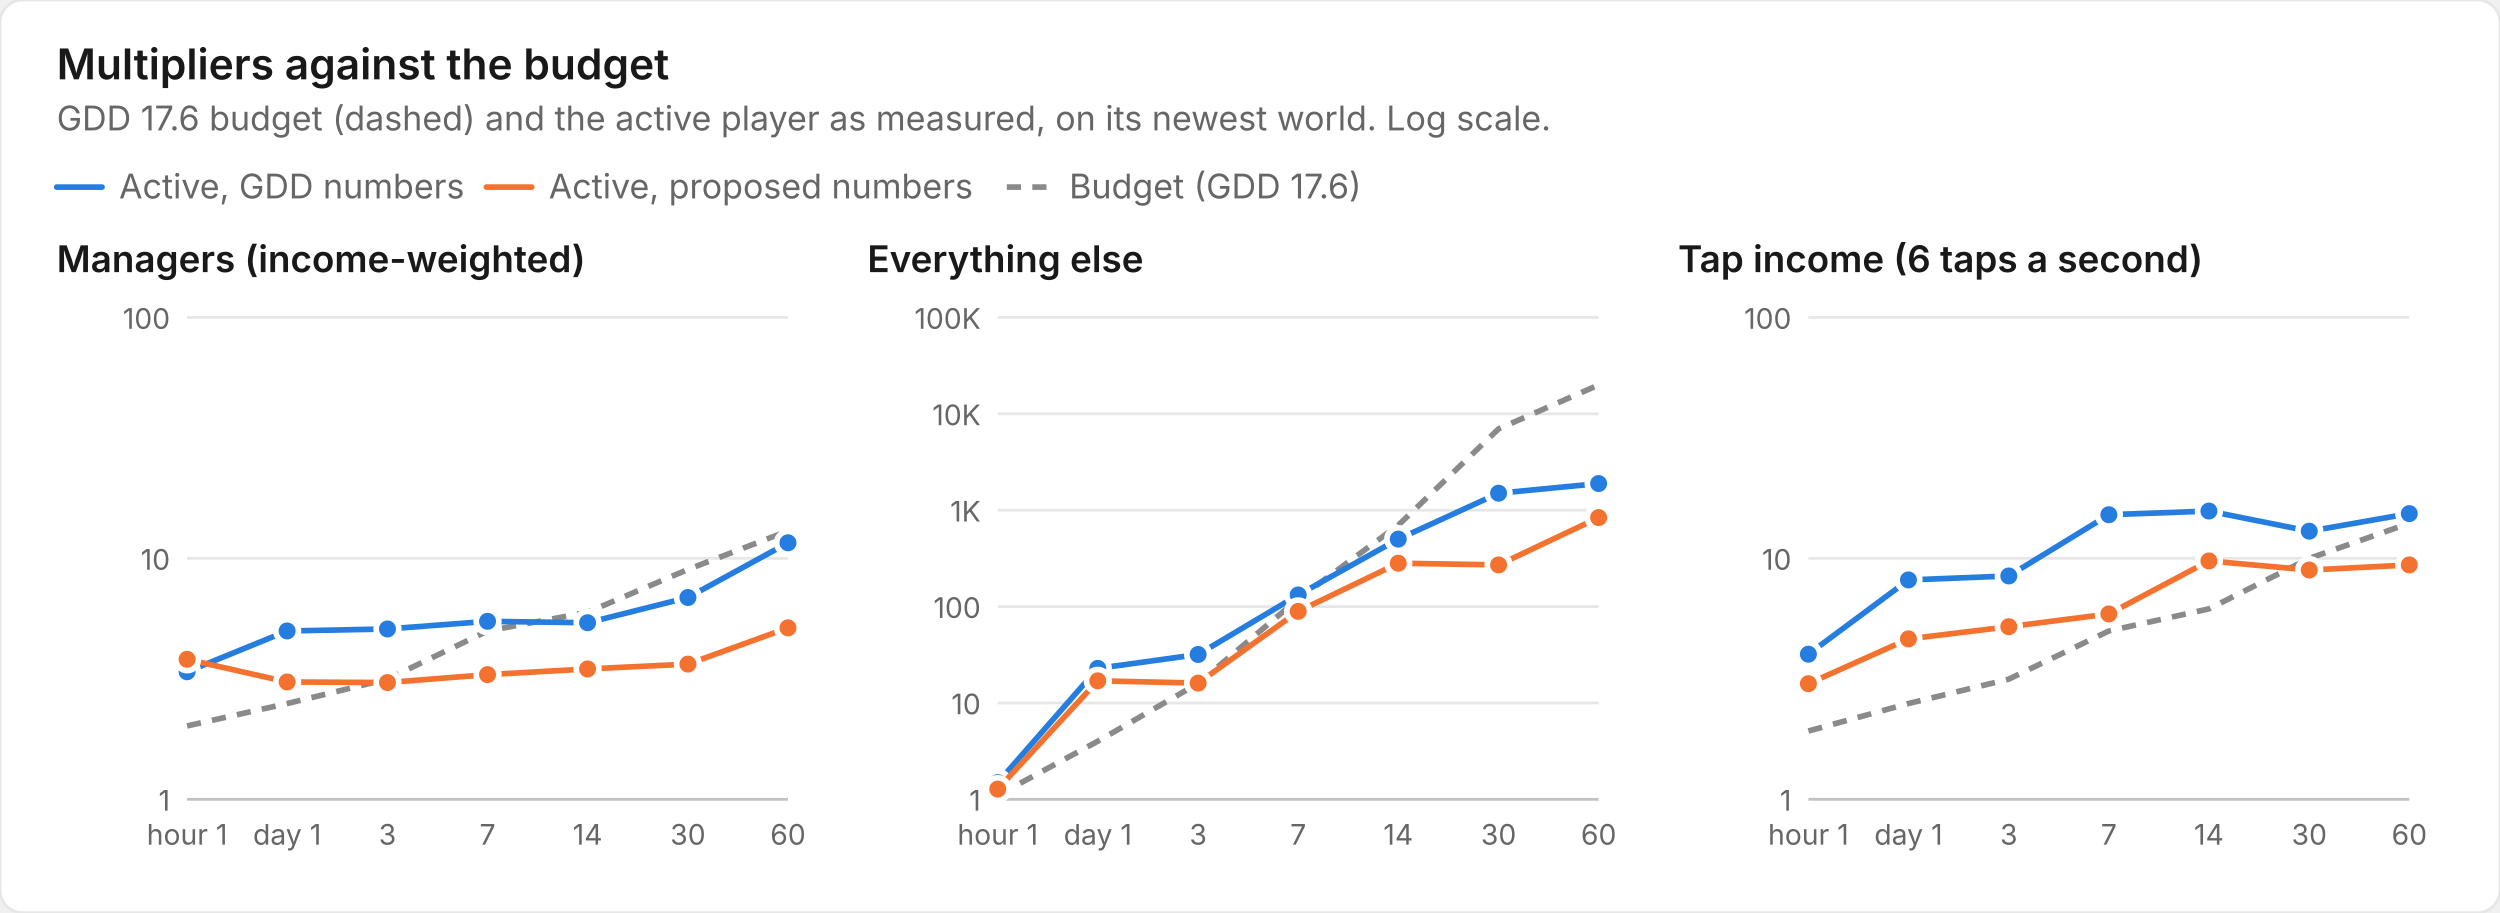
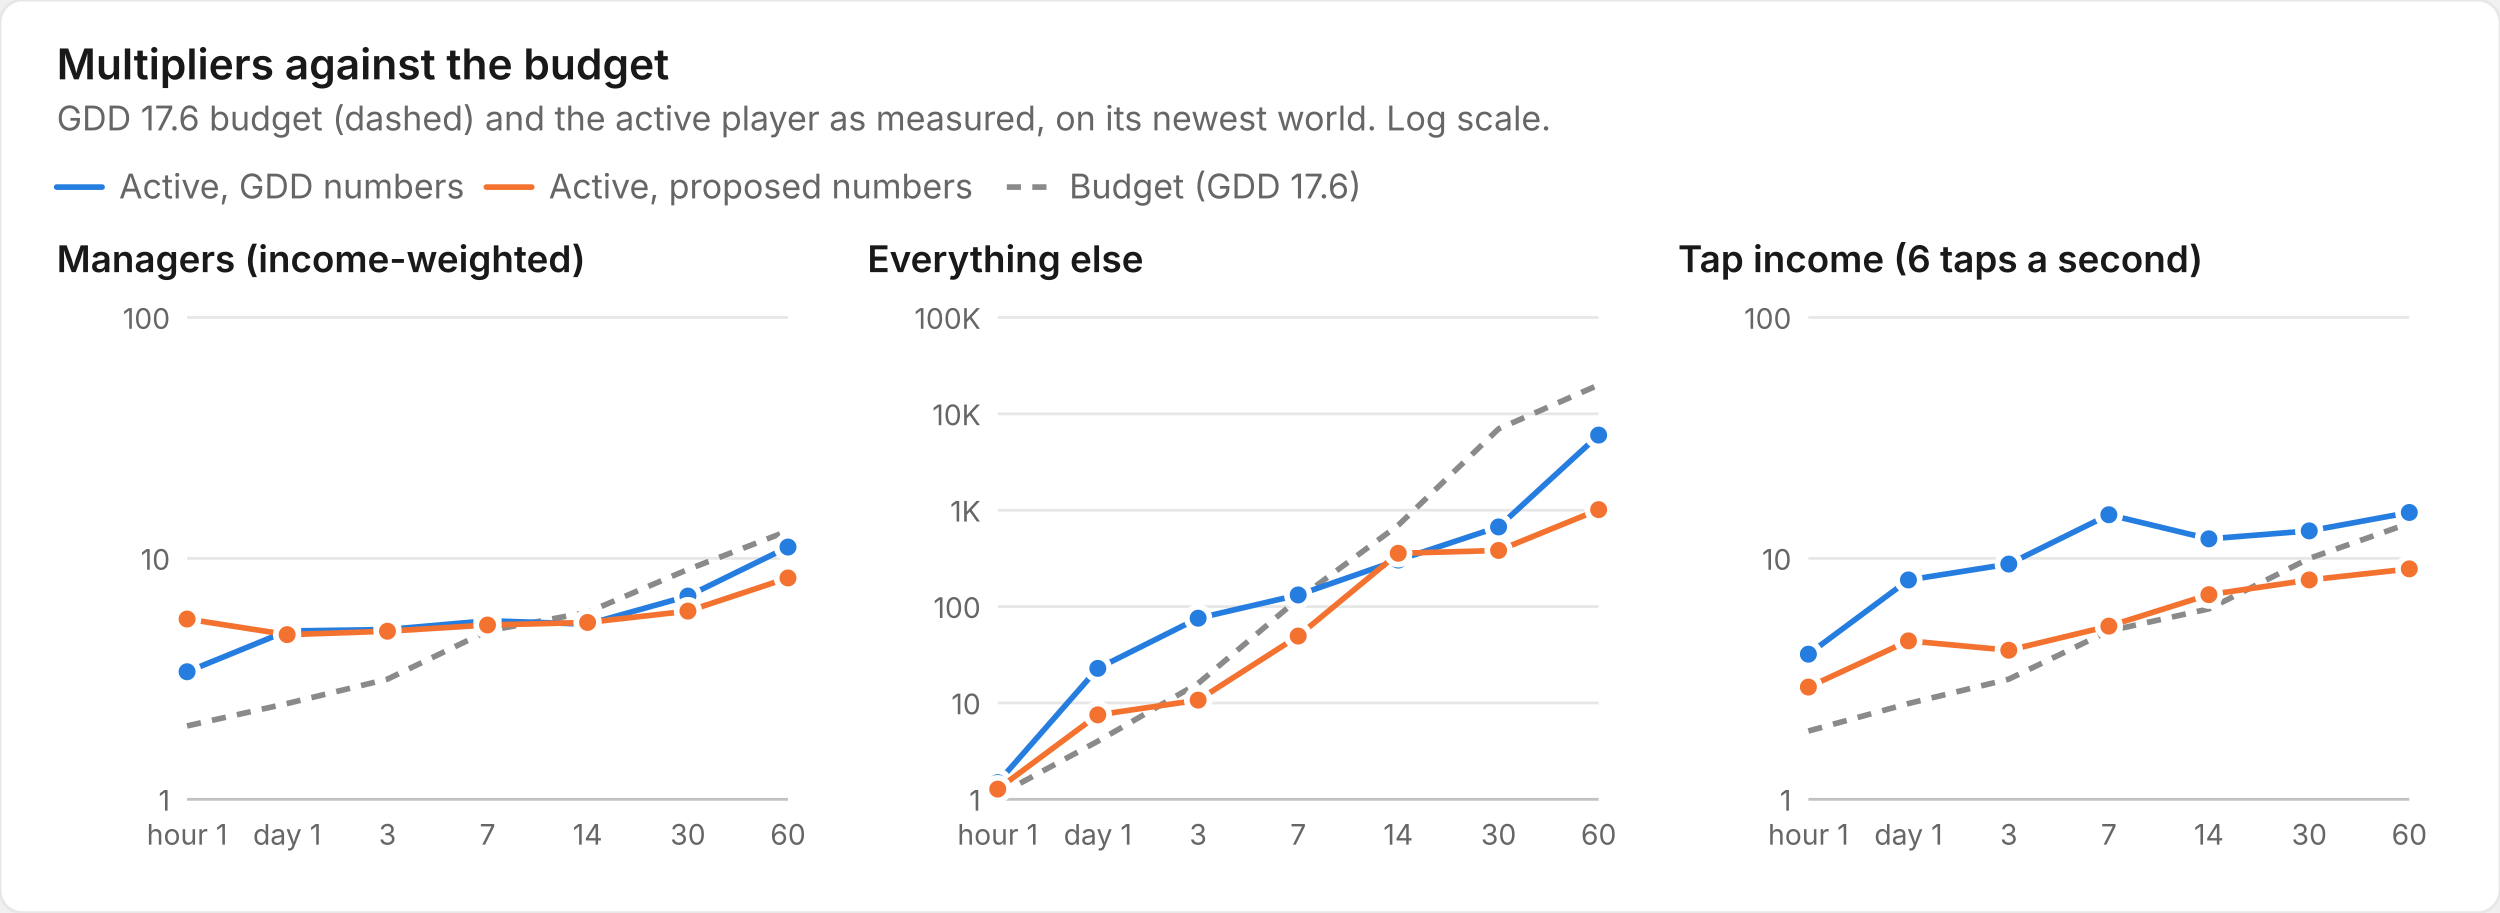
<svg xmlns="http://www.w3.org/2000/svg" viewBox="0 0 882 322" width="882" height="322" font-family="system-ui, -apple-system, &quot;Segoe UI&quot;, sans-serif" role="img">
  <rect width="882" height="322" rx="8" fill="#ffffff" stroke="#e7e7e7" />
  <text x="20" y="28" font-size="15" fill="#191919" text-anchor="start" font-weight="600">Multipliers against the budget</text>
  <text x="20" y="46" font-size="12" fill="#666666" text-anchor="start">GDD 17.6 budget (dashed) and the active player as measured, on its newest world. Log scale.</text>
  <line x1="20" y1="66" x2="36" y2="66" stroke="#257de0" stroke-width="2" stroke-linecap="round" />
  <text x="42" y="70" font-size="12" fill="#666666" text-anchor="start">Active, GDD numbers</text>
  <line x1="171.6" y1="66" x2="187.6" y2="66" stroke="#f47230" stroke-width="2" stroke-linecap="round" />
  <text x="193.6" y="70" font-size="12" fill="#666666" text-anchor="start">Active, proposed numbers</text>
  <line x1="355.2" y1="66" x2="371.2" y2="66" stroke="#8a8a8a" stroke-width="2" stroke-dasharray="5 4" />
  <text x="377.2" y="70" font-size="12" fill="#666666" text-anchor="start">Budget (GDD 17.6)</text>
  <text x="20" y="96" font-size="13" fill="#191919" text-anchor="start" font-weight="600">Managers (income-weighted)</text>
  <line x1="66" y1="282" x2="278" y2="282" stroke="#c2c2c2" />
  <text x="60" y="286" font-size="10" fill="#666666" text-anchor="end">1</text>
  <line x1="66" y1="197" x2="278" y2="197" stroke="#e7e7e7" />
  <text x="60" y="201" font-size="10" fill="#666666" text-anchor="end">10</text>
  <line x1="66" y1="112" x2="278" y2="112" stroke="#e7e7e7" />
  <text x="60" y="116" font-size="10" fill="#666666" text-anchor="end">100</text>
  <text x="66" y="298" font-size="10" fill="#666666" text-anchor="middle">hour 1</text>
  <text x="101.3" y="298" font-size="10" fill="#666666" text-anchor="middle">day 1</text>
  <text x="136.7" y="298" font-size="10" fill="#666666" text-anchor="middle">3</text>
  <text x="172" y="298" font-size="10" fill="#666666" text-anchor="middle">7</text>
  <text x="207.3" y="298" font-size="10" fill="#666666" text-anchor="middle">14</text>
  <text x="242.7" y="298" font-size="10" fill="#666666" text-anchor="middle">30</text>
  <text x="278" y="298" font-size="10" fill="#666666" text-anchor="middle">60</text>
  <path d="M66,256.1L101.3,248.2L136.7,239.6L172,222.6L207.3,216L242.7,200.9L278,187.3" fill="none" stroke="#8a8a8a" stroke-width="2" stroke-dasharray="5 4" stroke-linejoin="round" />
-   <path d="M66,237L101.3,222.6L136.7,221.9L172,219.2L207.3,219.7L242.7,210.8L278,191.5" fill="none" stroke="#257de0" stroke-width="2" stroke-linejoin="round" />
+   <path d="M66,237L101.3,222.6L136.7,222.1L172,219L207.3,220.2L242.7,210.3L278,193" fill="none" stroke="#257de0" stroke-width="2" stroke-linejoin="round" />
  <circle cx="66" cy="237" r="4" fill="#257de0" stroke="#ffffff" stroke-width="2" />
  <circle cx="101.3" cy="222.6" r="4" fill="#257de0" stroke="#ffffff" stroke-width="2" />
-   <circle cx="136.7" cy="221.9" r="4" fill="#257de0" stroke="#ffffff" stroke-width="2" />
-   <circle cx="172" cy="219.2" r="4" fill="#257de0" stroke="#ffffff" stroke-width="2" />
-   <circle cx="207.3" cy="219.7" r="4" fill="#257de0" stroke="#ffffff" stroke-width="2" />
-   <circle cx="242.7" cy="210.8" r="4" fill="#257de0" stroke="#ffffff" stroke-width="2" />
-   <circle cx="278" cy="191.5" r="4" fill="#257de0" stroke="#ffffff" stroke-width="2" />
-   <path d="M66,232.6L101.3,240.6L136.7,240.8L172,238L207.3,236L242.7,234.3L278,221.5" fill="none" stroke="#f47230" stroke-width="2" stroke-linejoin="round" />
-   <circle cx="66" cy="232.6" r="4" fill="#f47230" stroke="#ffffff" stroke-width="2" />
-   <circle cx="101.3" cy="240.6" r="4" fill="#f47230" stroke="#ffffff" stroke-width="2" />
-   <circle cx="136.7" cy="240.8" r="4" fill="#f47230" stroke="#ffffff" stroke-width="2" />
-   <circle cx="172" cy="238" r="4" fill="#f47230" stroke="#ffffff" stroke-width="2" />
-   <circle cx="207.3" cy="236" r="4" fill="#f47230" stroke="#ffffff" stroke-width="2" />
-   <circle cx="242.7" cy="234.3" r="4" fill="#f47230" stroke="#ffffff" stroke-width="2" />
-   <circle cx="278" cy="221.5" r="4" fill="#f47230" stroke="#ffffff" stroke-width="2" />
+   <circle cx="136.7" cy="222.1" r="4" fill="#257de0" stroke="#ffffff" stroke-width="2" />
+   <circle cx="172" cy="219" r="4" fill="#257de0" stroke="#ffffff" stroke-width="2" />
+   <circle cx="207.3" cy="220.2" r="4" fill="#257de0" stroke="#ffffff" stroke-width="2" />
+   <circle cx="242.7" cy="210.3" r="4" fill="#257de0" stroke="#ffffff" stroke-width="2" />
+   <circle cx="278" cy="193" r="4" fill="#257de0" stroke="#ffffff" stroke-width="2" />
+   <path d="M66,218.4L101.3,223.9L136.7,222.7L172,220.5L207.3,219.6L242.7,215.6L278,203.9" fill="none" stroke="#f47230" stroke-width="2" stroke-linejoin="round" />
+   <circle cx="66" cy="218.4" r="4" fill="#f47230" stroke="#ffffff" stroke-width="2" />
+   <circle cx="101.3" cy="223.9" r="4" fill="#f47230" stroke="#ffffff" stroke-width="2" />
+   <circle cx="136.7" cy="222.7" r="4" fill="#f47230" stroke="#ffffff" stroke-width="2" />
+   <circle cx="172" cy="220.5" r="4" fill="#f47230" stroke="#ffffff" stroke-width="2" />
+   <circle cx="207.3" cy="219.6" r="4" fill="#f47230" stroke="#ffffff" stroke-width="2" />
+   <circle cx="242.7" cy="215.6" r="4" fill="#f47230" stroke="#ffffff" stroke-width="2" />
+   <circle cx="278" cy="203.9" r="4" fill="#f47230" stroke="#ffffff" stroke-width="2" />
  <text x="306" y="96" font-size="13" fill="#191919" text-anchor="start" font-weight="600">Everything else</text>
  <line x1="352" y1="282" x2="564" y2="282" stroke="#c2c2c2" />
  <text x="346" y="286" font-size="10" fill="#666666" text-anchor="end">1</text>
  <line x1="352" y1="248" x2="564" y2="248" stroke="#e7e7e7" />
  <text x="346" y="252" font-size="10" fill="#666666" text-anchor="end">10</text>
  <line x1="352" y1="214" x2="564" y2="214" stroke="#e7e7e7" />
  <text x="346" y="218" font-size="10" fill="#666666" text-anchor="end">100</text>
  <line x1="352" y1="180" x2="564" y2="180" stroke="#e7e7e7" />
  <text x="346" y="184" font-size="10" fill="#666666" text-anchor="end">1K</text>
  <line x1="352" y1="146" x2="564" y2="146" stroke="#e7e7e7" />
  <text x="346" y="150" font-size="10" fill="#666666" text-anchor="end">10K</text>
  <line x1="352" y1="112" x2="564" y2="112" stroke="#e7e7e7" />
  <text x="346" y="116" font-size="10" fill="#666666" text-anchor="end">100K</text>
  <text x="352" y="298" font-size="10" fill="#666666" text-anchor="middle">hour 1</text>
  <text x="387.3" y="298" font-size="10" fill="#666666" text-anchor="middle">day 1</text>
  <text x="422.7" y="298" font-size="10" fill="#666666" text-anchor="middle">3</text>
  <text x="458" y="298" font-size="10" fill="#666666" text-anchor="middle">7</text>
  <text x="493.3" y="298" font-size="10" fill="#666666" text-anchor="middle">14</text>
  <text x="528.7" y="298" font-size="10" fill="#666666" text-anchor="middle">30</text>
  <text x="564" y="298" font-size="10" fill="#666666" text-anchor="middle">60</text>
  <path d="M352,280.6L387.3,261.5L422.7,241.1L458,211.3L493.3,185.3L528.7,151.3L564,135.8" fill="none" stroke="#8a8a8a" stroke-width="2" stroke-dasharray="5 4" stroke-linejoin="round" />
-   <path d="M352,276.1L387.3,235.8L422.7,230.9L458,209.9L493.3,190.2L528.7,174L564,170.6" fill="none" stroke="#257de0" stroke-width="2" stroke-linejoin="round" />
+   <path d="M352,276.1L387.3,235.8L422.7,218.1L458,209.9L493.3,197.6L528.7,185.9L564,153.5" fill="none" stroke="#257de0" stroke-width="2" stroke-linejoin="round" />
  <circle cx="352" cy="276.1" r="4" fill="#257de0" stroke="#ffffff" stroke-width="2" />
  <circle cx="387.3" cy="235.8" r="4" fill="#257de0" stroke="#ffffff" stroke-width="2" />
-   <circle cx="422.7" cy="230.9" r="4" fill="#257de0" stroke="#ffffff" stroke-width="2" />
+   <circle cx="422.7" cy="218.1" r="4" fill="#257de0" stroke="#ffffff" stroke-width="2" />
  <circle cx="458" cy="209.9" r="4" fill="#257de0" stroke="#ffffff" stroke-width="2" />
-   <circle cx="493.3" cy="190.2" r="4" fill="#257de0" stroke="#ffffff" stroke-width="2" />
-   <circle cx="528.7" cy="174" r="4" fill="#257de0" stroke="#ffffff" stroke-width="2" />
-   <circle cx="564" cy="170.6" r="4" fill="#257de0" stroke="#ffffff" stroke-width="2" />
-   <path d="M352,278.4L387.3,240.2L422.7,241L458,215.7L493.3,198.7L528.7,199.3L564,182.6" fill="none" stroke="#f47230" stroke-width="2" stroke-linejoin="round" />
+   <circle cx="493.3" cy="197.6" r="4" fill="#257de0" stroke="#ffffff" stroke-width="2" />
+   <circle cx="528.7" cy="185.9" r="4" fill="#257de0" stroke="#ffffff" stroke-width="2" />
+   <circle cx="564" cy="153.5" r="4" fill="#257de0" stroke="#ffffff" stroke-width="2" />
+   <path d="M352,278.4L387.3,252.2L422.7,247L458,224.4L493.3,195.2L528.7,194.2L564,179.8" fill="none" stroke="#f47230" stroke-width="2" stroke-linejoin="round" />
  <circle cx="352" cy="278.4" r="4" fill="#f47230" stroke="#ffffff" stroke-width="2" />
-   <circle cx="387.3" cy="240.2" r="4" fill="#f47230" stroke="#ffffff" stroke-width="2" />
-   <circle cx="422.7" cy="241" r="4" fill="#f47230" stroke="#ffffff" stroke-width="2" />
-   <circle cx="458" cy="215.7" r="4" fill="#f47230" stroke="#ffffff" stroke-width="2" />
-   <circle cx="493.3" cy="198.7" r="4" fill="#f47230" stroke="#ffffff" stroke-width="2" />
-   <circle cx="528.7" cy="199.3" r="4" fill="#f47230" stroke="#ffffff" stroke-width="2" />
-   <circle cx="564" cy="182.6" r="4" fill="#f47230" stroke="#ffffff" stroke-width="2" />
+   <circle cx="387.3" cy="252.2" r="4" fill="#f47230" stroke="#ffffff" stroke-width="2" />
+   <circle cx="422.7" cy="247" r="4" fill="#f47230" stroke="#ffffff" stroke-width="2" />
+   <circle cx="458" cy="224.4" r="4" fill="#f47230" stroke="#ffffff" stroke-width="2" />
+   <circle cx="493.3" cy="195.2" r="4" fill="#f47230" stroke="#ffffff" stroke-width="2" />
+   <circle cx="528.7" cy="194.2" r="4" fill="#f47230" stroke="#ffffff" stroke-width="2" />
+   <circle cx="564" cy="179.8" r="4" fill="#f47230" stroke="#ffffff" stroke-width="2" />
  <text x="592" y="96" font-size="13" fill="#191919" text-anchor="start" font-weight="600">Tap income (6 taps a second)</text>
  <line x1="638" y1="282" x2="850" y2="282" stroke="#c2c2c2" />
  <text x="632" y="286" font-size="10" fill="#666666" text-anchor="end">1</text>
  <line x1="638" y1="197" x2="850" y2="197" stroke="#e7e7e7" />
  <text x="632" y="201" font-size="10" fill="#666666" text-anchor="end">10</text>
  <line x1="638" y1="112" x2="850" y2="112" stroke="#e7e7e7" />
  <text x="632" y="116" font-size="10" fill="#666666" text-anchor="end">100</text>
  <text x="638" y="298" font-size="10" fill="#666666" text-anchor="middle">hour 1</text>
  <text x="673.3" y="298" font-size="10" fill="#666666" text-anchor="middle">day 1</text>
  <text x="708.7" y="298" font-size="10" fill="#666666" text-anchor="middle">3</text>
  <text x="744" y="298" font-size="10" fill="#666666" text-anchor="middle">7</text>
  <text x="779.3" y="298" font-size="10" fill="#666666" text-anchor="middle">14</text>
  <text x="814.7" y="298" font-size="10" fill="#666666" text-anchor="middle">30</text>
  <text x="850" y="298" font-size="10" fill="#666666" text-anchor="middle">60</text>
  <path d="M638,257.9L673.3,248.2L708.7,239.6L744,222.6L779.3,214.8L814.7,197L850,184.6" fill="none" stroke="#8a8a8a" stroke-width="2" stroke-dasharray="5 4" stroke-linejoin="round" />
-   <path d="M638,230.8L673.3,204.6L708.7,203.2L744,181.6L779.3,180.3L814.7,187.4L850,181.2" fill="none" stroke="#257de0" stroke-width="2" stroke-linejoin="round" />
+   <path d="M638,230.8L673.3,204.6L708.7,199L744,181.6L779.3,190.1L814.7,187.3L850,180.8" fill="none" stroke="#257de0" stroke-width="2" stroke-linejoin="round" />
  <circle cx="638" cy="230.8" r="4" fill="#257de0" stroke="#ffffff" stroke-width="2" />
  <circle cx="673.3" cy="204.6" r="4" fill="#257de0" stroke="#ffffff" stroke-width="2" />
-   <circle cx="708.7" cy="203.2" r="4" fill="#257de0" stroke="#ffffff" stroke-width="2" />
+   <circle cx="708.7" cy="199" r="4" fill="#257de0" stroke="#ffffff" stroke-width="2" />
  <circle cx="744" cy="181.6" r="4" fill="#257de0" stroke="#ffffff" stroke-width="2" />
-   <circle cx="779.3" cy="180.3" r="4" fill="#257de0" stroke="#ffffff" stroke-width="2" />
-   <circle cx="814.7" cy="187.4" r="4" fill="#257de0" stroke="#ffffff" stroke-width="2" />
-   <circle cx="850" cy="181.2" r="4" fill="#257de0" stroke="#ffffff" stroke-width="2" />
-   <path d="M638,241.2L673.3,225.4L708.7,221.1L744,216.6L779.3,197.9L814.7,201.1L850,199.3" fill="none" stroke="#f47230" stroke-width="2" stroke-linejoin="round" />
-   <circle cx="638" cy="241.2" r="4" fill="#f47230" stroke="#ffffff" stroke-width="2" />
-   <circle cx="673.3" cy="225.4" r="4" fill="#f47230" stroke="#ffffff" stroke-width="2" />
-   <circle cx="708.7" cy="221.1" r="4" fill="#f47230" stroke="#ffffff" stroke-width="2" />
-   <circle cx="744" cy="216.6" r="4" fill="#f47230" stroke="#ffffff" stroke-width="2" />
-   <circle cx="779.3" cy="197.9" r="4" fill="#f47230" stroke="#ffffff" stroke-width="2" />
-   <circle cx="814.7" cy="201.1" r="4" fill="#f47230" stroke="#ffffff" stroke-width="2" />
-   <circle cx="850" cy="199.3" r="4" fill="#f47230" stroke="#ffffff" stroke-width="2" />
+   <circle cx="779.3" cy="190.1" r="4" fill="#257de0" stroke="#ffffff" stroke-width="2" />
+   <circle cx="814.7" cy="187.3" r="4" fill="#257de0" stroke="#ffffff" stroke-width="2" />
+   <circle cx="850" cy="180.8" r="4" fill="#257de0" stroke="#ffffff" stroke-width="2" />
+   <path d="M638,242.4L673.3,226.1L708.7,229.4L744,220.9L779.3,209.8L814.7,204.6L850,200.7" fill="none" stroke="#f47230" stroke-width="2" stroke-linejoin="round" />
+   <circle cx="638" cy="242.4" r="4" fill="#f47230" stroke="#ffffff" stroke-width="2" />
+   <circle cx="673.3" cy="226.1" r="4" fill="#f47230" stroke="#ffffff" stroke-width="2" />
+   <circle cx="708.7" cy="229.4" r="4" fill="#f47230" stroke="#ffffff" stroke-width="2" />
+   <circle cx="744" cy="220.9" r="4" fill="#f47230" stroke="#ffffff" stroke-width="2" />
+   <circle cx="779.3" cy="209.8" r="4" fill="#f47230" stroke="#ffffff" stroke-width="2" />
+   <circle cx="814.7" cy="204.6" r="4" fill="#f47230" stroke="#ffffff" stroke-width="2" />
+   <circle cx="850" cy="200.7" r="4" fill="#f47230" stroke="#ffffff" stroke-width="2" />
</svg>
